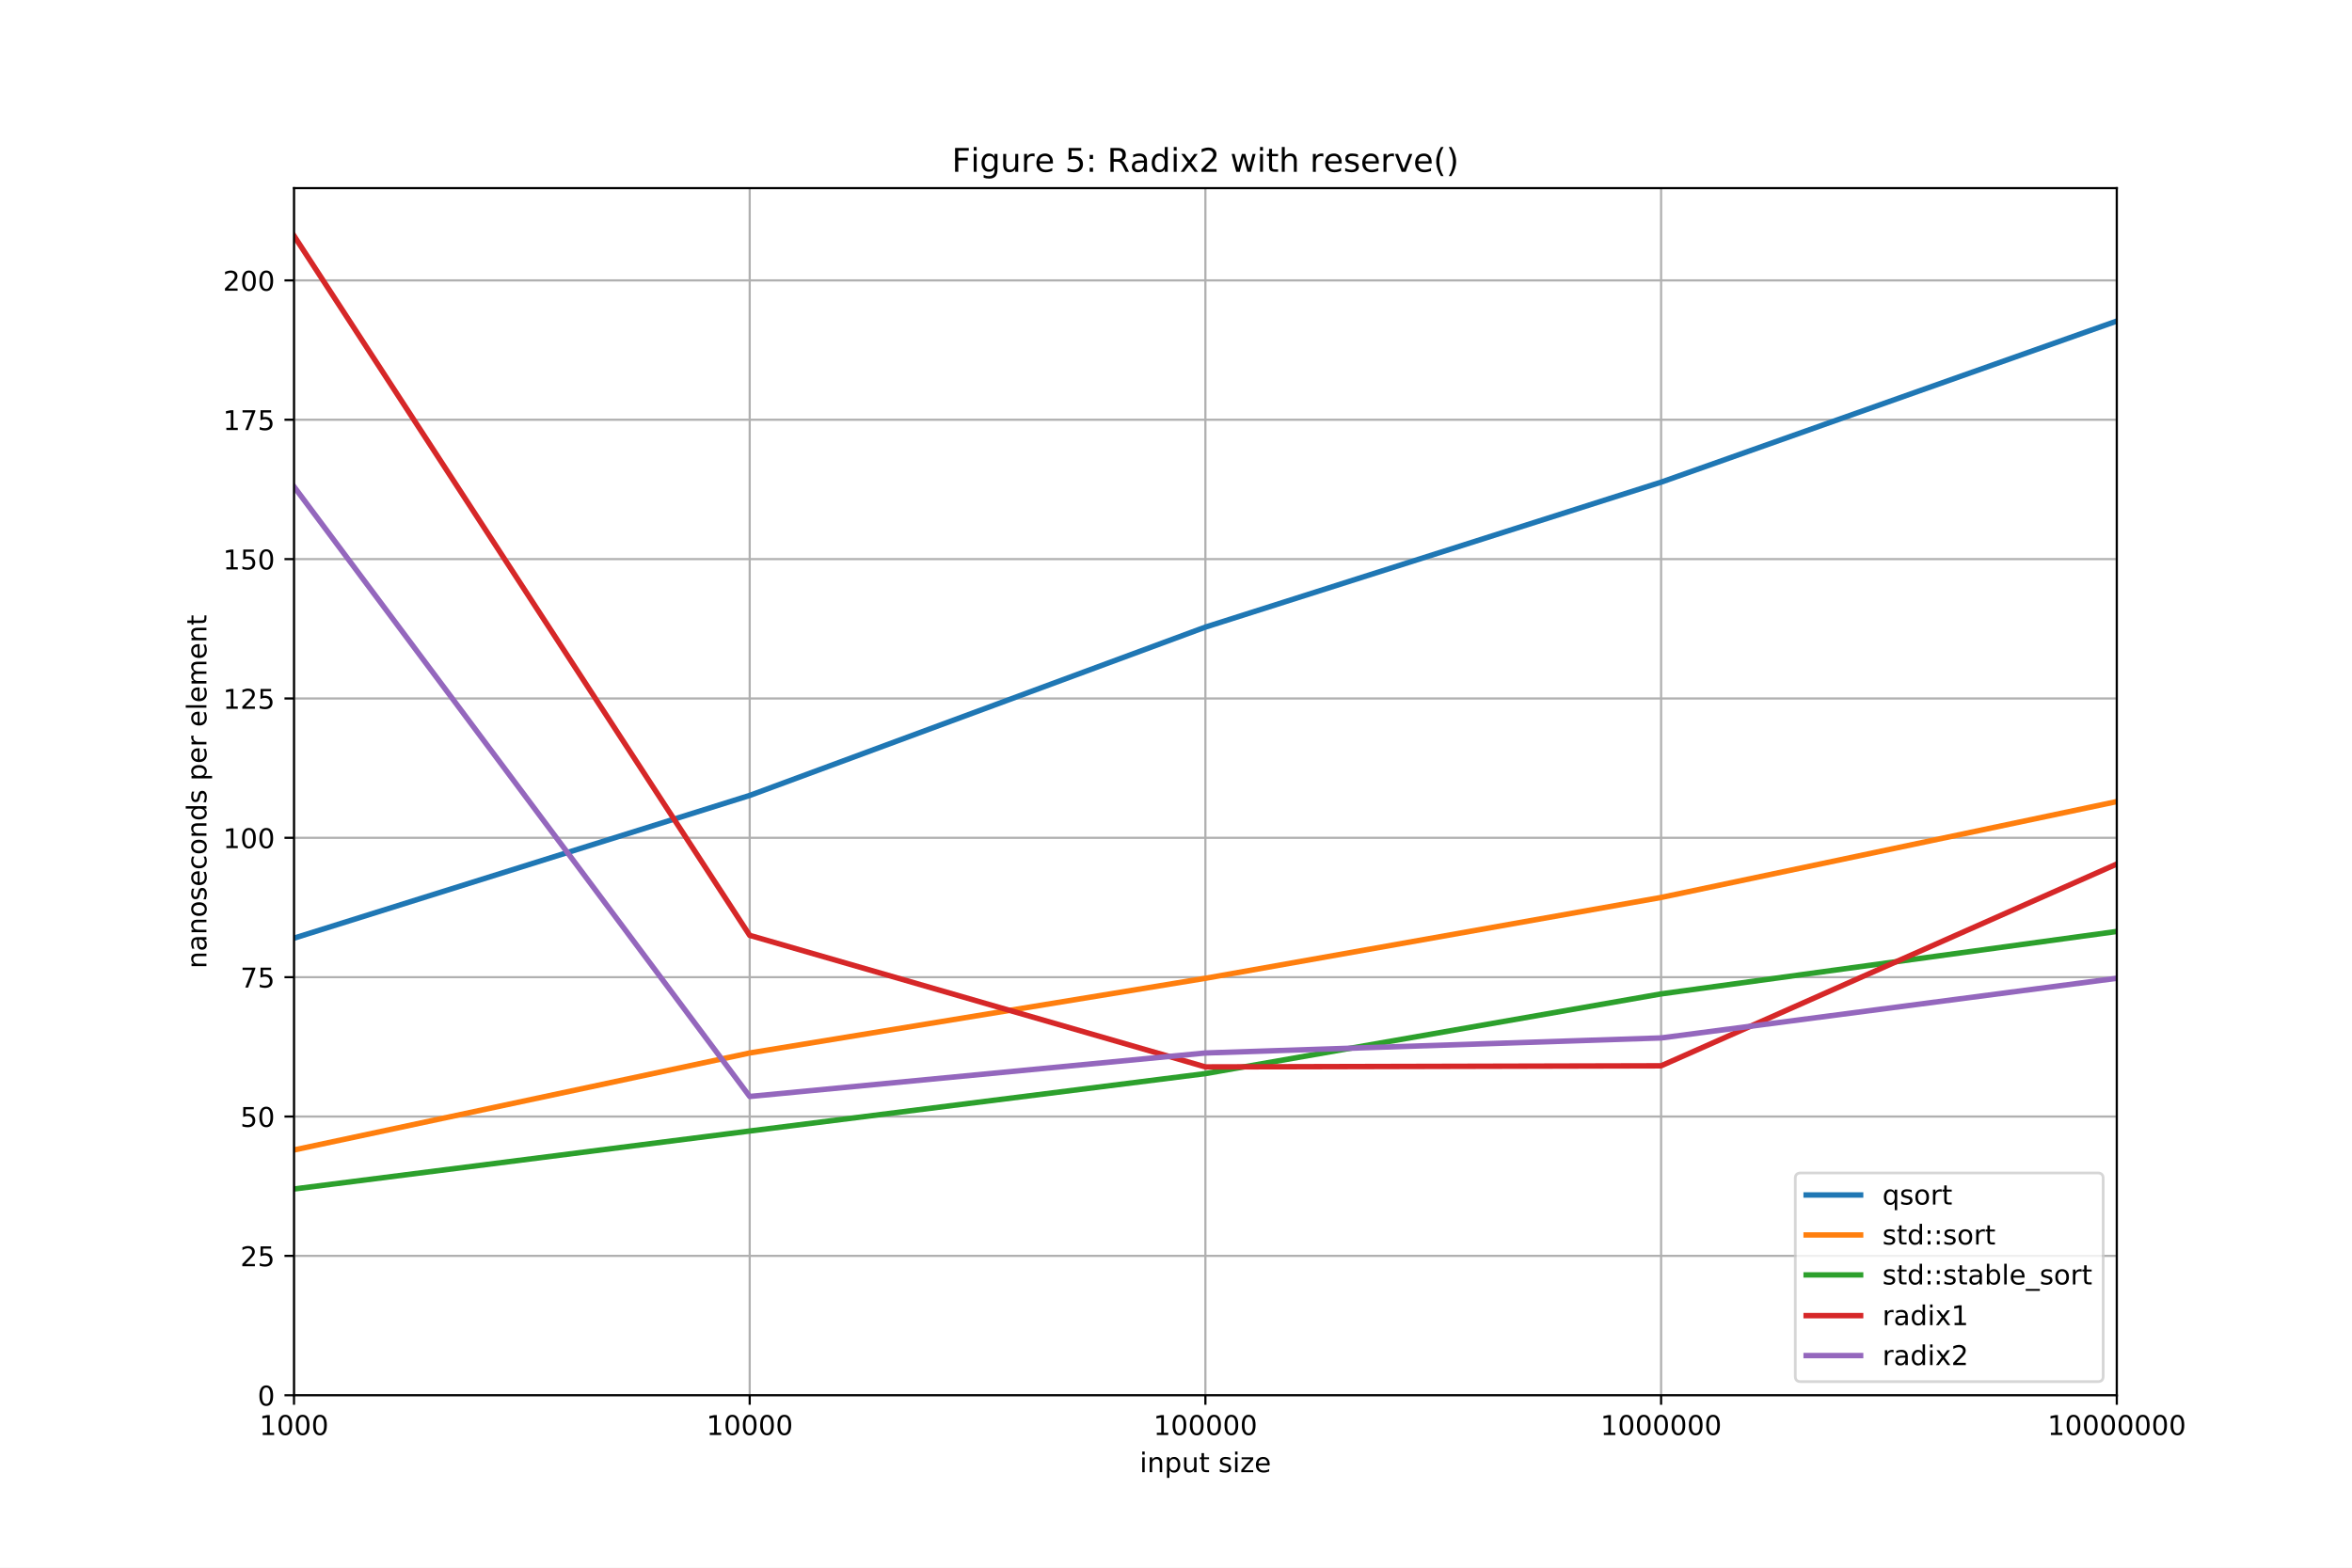
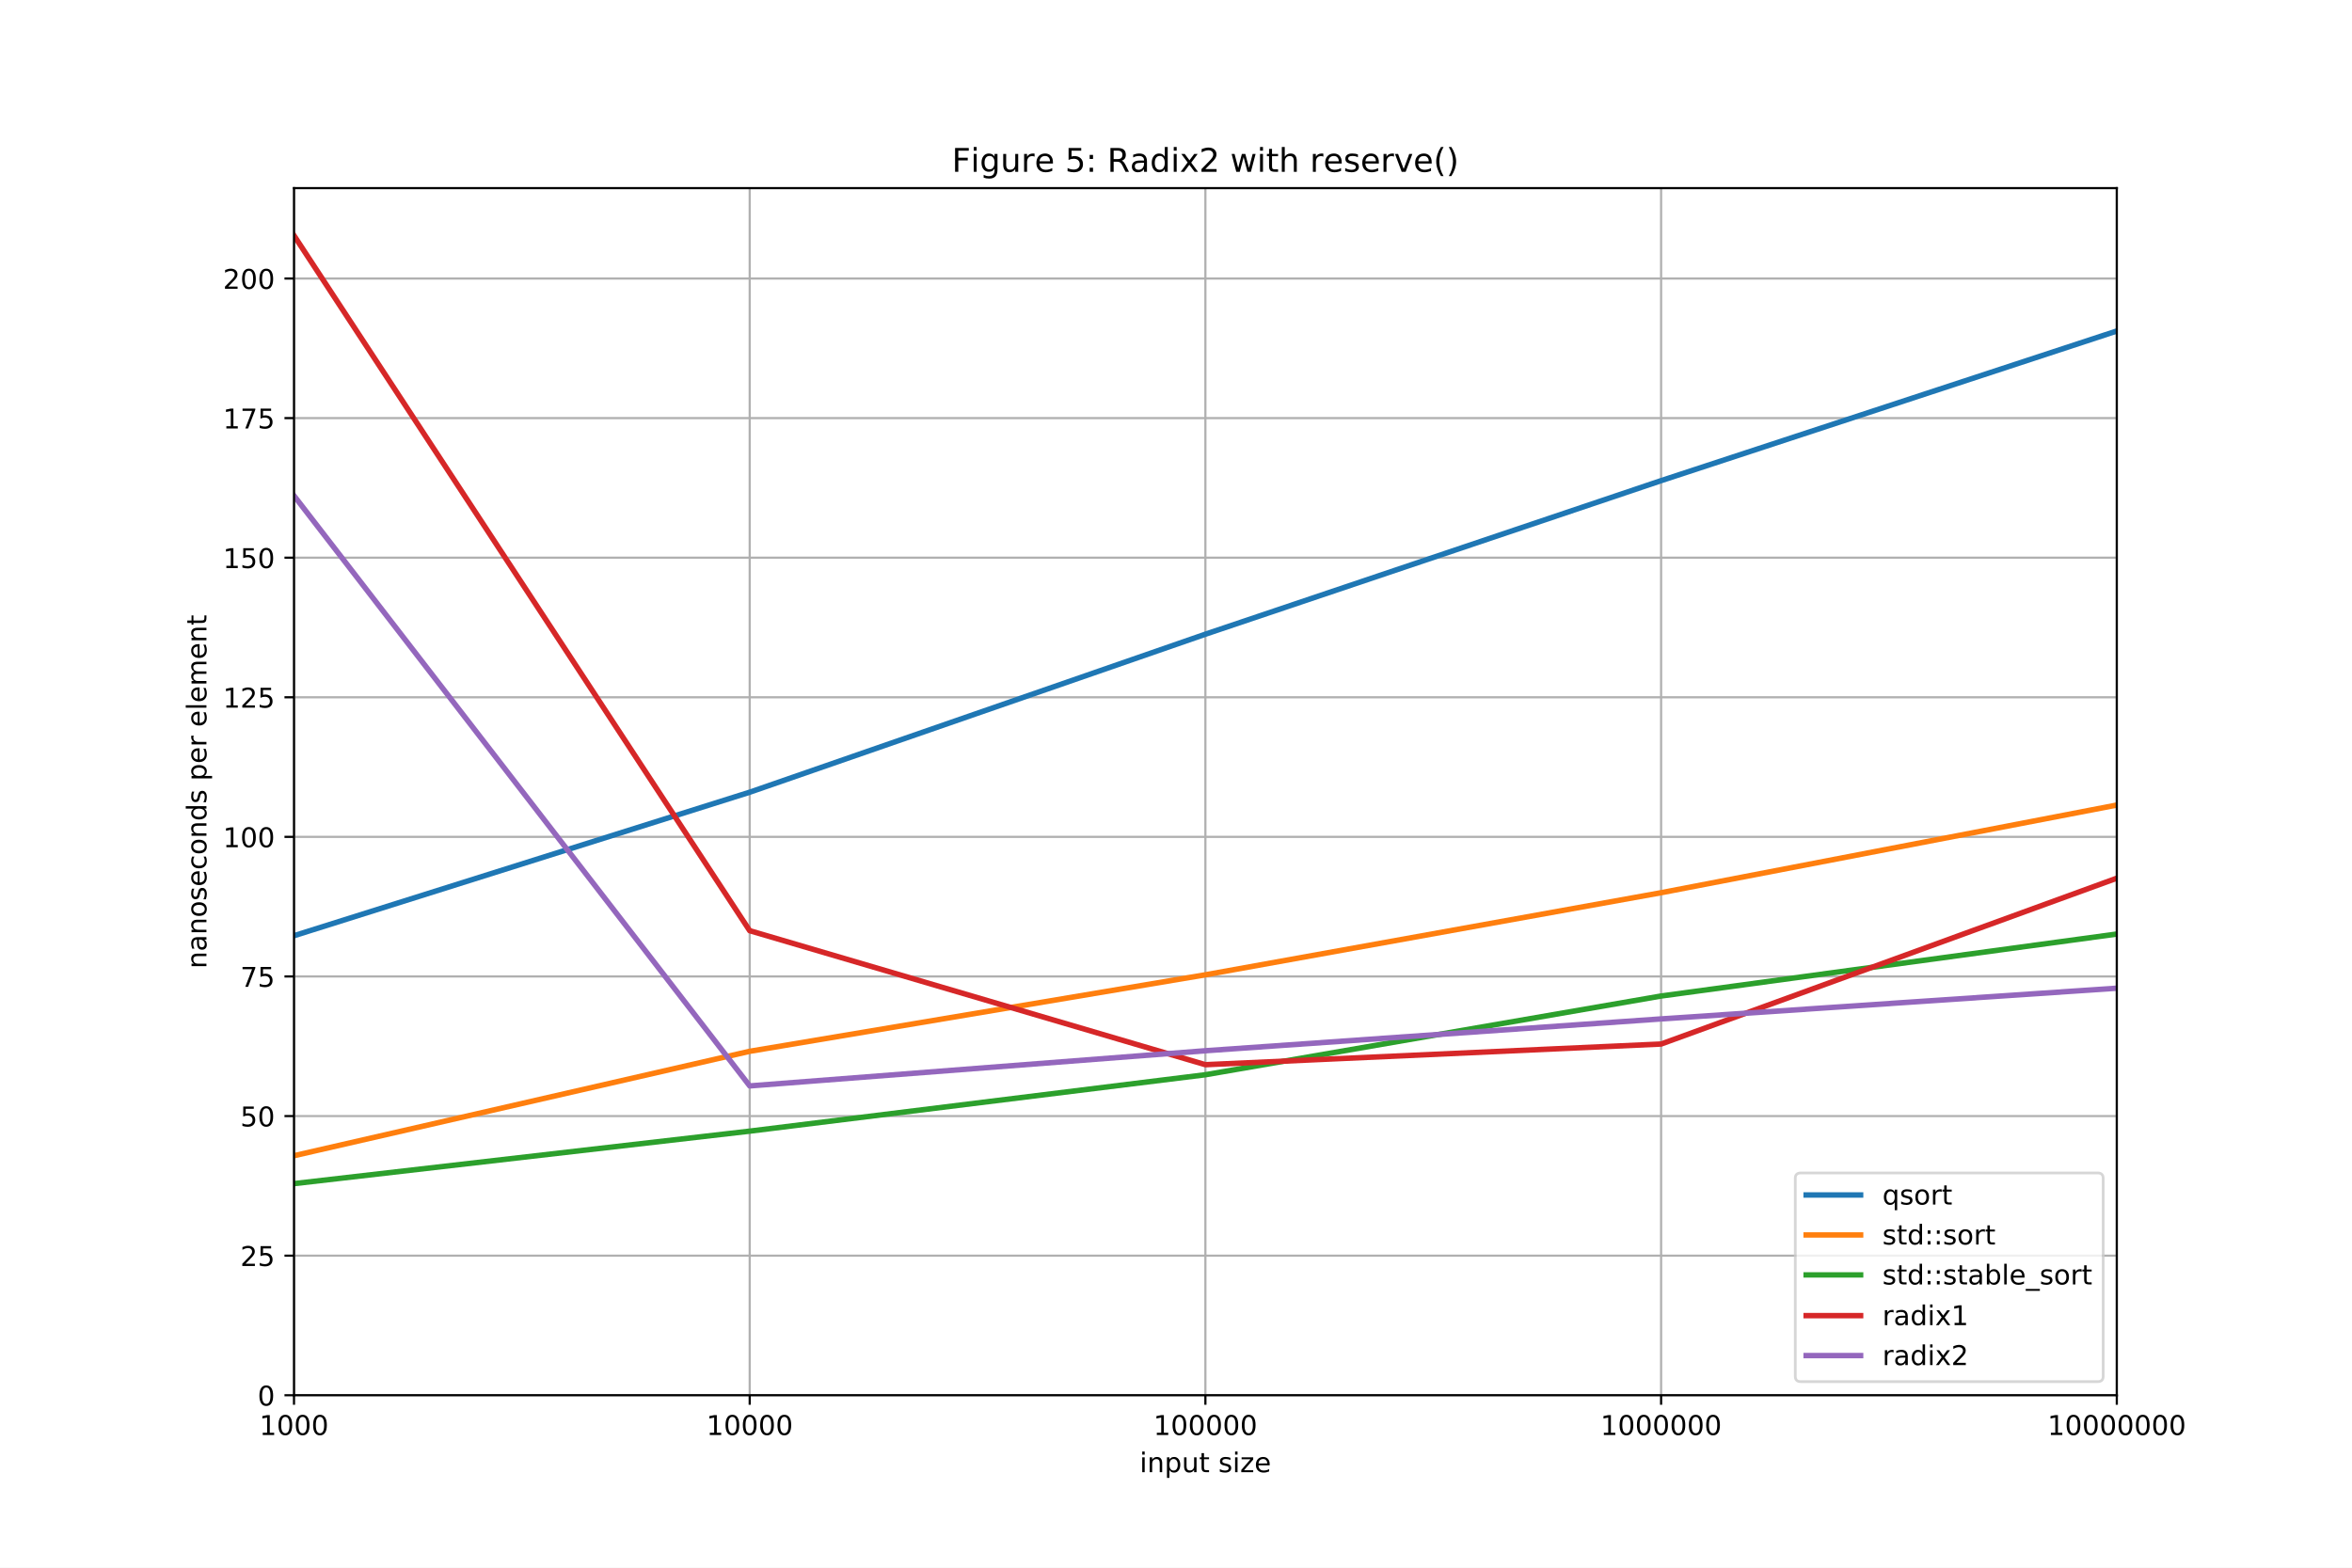
<svg xmlns="http://www.w3.org/2000/svg" xmlns:xlink="http://www.w3.org/1999/xlink" height="576pt" version="1.1" viewBox="0 0 864 576" width="864pt">
  <defs>
    <style type="text/css">
*{stroke-linecap:butt;stroke-linejoin:round;}
  </style>
  </defs>
  <g id="figure_1">
    <g id="patch_1">
      <path d="M 0 576  L 864 576  L 864 0  L 0 0  z " style="fill:#ffffff;" />
    </g>
    <g id="axes_1">
      <g id="patch_2">
        <path d="M 108 512.64  L 777.6 512.64  L 777.6 69.12  L 108 69.12  z " style="fill:#ffffff;" />
      </g>
      <g id="matplotlib.axis_1">
        <g id="xtick_1">
          <g id="line2d_1">
-             <path clip-path="url(#p049db6e6c5)" d="M 108 512.64  L 108 69.12  " style="fill:none;stroke:#b0b0b0;stroke-linecap:square;stroke-width:0.8;" />
+             <path clip-path="url(#p210f99ae4c)" d="M 108 512.64  L 108 69.12  " style="fill:none;stroke:#b0b0b0;stroke-linecap:square;stroke-width:0.8;" />
          </g>
          <g id="line2d_2">
            <defs>
-               <path d="M 0 0  L 0 3.5  " id="m0c2ad869dc" style="stroke:#000000;stroke-width:0.8;" />
+               <path d="M 0 0  L 0 3.5  " id="m79c59fab43" style="stroke:#000000;stroke-width:0.8;" />
            </defs>
            <g>
-               <use style="stroke:#000000;stroke-width:0.8;" x="108" xlink:href="#m0c2ad869dc" y="512.64" />
+               <use style="stroke:#000000;stroke-width:0.8;" x="108" xlink:href="#m79c59fab43" y="512.64" />
            </g>
          </g>
          <g id="text_1">
            <defs>
              <path d="M 12.406 8.297  L 28.516 8.297  L 28.516 63.922  L 10.984 60.406  L 10.984 69.391  L 28.422 72.906  L 38.281 72.906  L 38.281 8.297  L 54.391 8.297  L 54.391 0  L 12.406 0  z " id="DejaVuSans-49" />
              <path d="M 31.781 66.406  Q 24.172 66.406 20.328 58.906  Q 16.5 51.422 16.5 36.375  Q 16.5 21.391 20.328 13.891  Q 24.172 6.391 31.781 6.391  Q 39.453 6.391 43.281 13.891  Q 47.125 21.391 47.125 36.375  Q 47.125 51.422 43.281 58.906  Q 39.453 66.406 31.781 66.406  z M 31.781 74.219  Q 44.047 74.219 50.516 64.516  Q 56.984 54.828 56.984 36.375  Q 56.984 17.969 50.516 8.266  Q 44.047 -1.422 31.781 -1.422  Q 19.531 -1.422 13.062 8.266  Q 6.594 17.969 6.594 36.375  Q 6.594 54.828 13.062 64.516  Q 19.531 74.219 31.781 74.219  z " id="DejaVuSans-48" />
            </defs>
            <g transform="translate(95.275 527.2384)scale(0.1 -0.1)">
              <use xlink:href="#DejaVuSans-49" />
              <use x="63.623" xlink:href="#DejaVuSans-48" />
              <use x="127.246" xlink:href="#DejaVuSans-48" />
              <use x="190.869" xlink:href="#DejaVuSans-48" />
            </g>
          </g>
        </g>
        <g id="xtick_2">
          <g id="line2d_3">
-             <path clip-path="url(#p049db6e6c5)" d="M 275.4 512.64  L 275.4 69.12  " style="fill:none;stroke:#b0b0b0;stroke-linecap:square;stroke-width:0.8;" />
+             <path clip-path="url(#p210f99ae4c)" d="M 275.4 512.64  L 275.4 69.12  " style="fill:none;stroke:#b0b0b0;stroke-linecap:square;stroke-width:0.8;" />
          </g>
          <g id="line2d_4">
            <g>
-               <use style="stroke:#000000;stroke-width:0.8;" x="275.4" xlink:href="#m0c2ad869dc" y="512.64" />
+               <use style="stroke:#000000;stroke-width:0.8;" x="275.4" xlink:href="#m79c59fab43" y="512.64" />
            </g>
          </g>
          <g id="text_2">
            <g transform="translate(259.4937 527.2384)scale(0.1 -0.1)">
              <use xlink:href="#DejaVuSans-49" />
              <use x="63.623" xlink:href="#DejaVuSans-48" />
              <use x="127.246" xlink:href="#DejaVuSans-48" />
              <use x="190.869" xlink:href="#DejaVuSans-48" />
              <use x="254.492" xlink:href="#DejaVuSans-48" />
            </g>
          </g>
        </g>
        <g id="xtick_3">
          <g id="line2d_5">
-             <path clip-path="url(#p049db6e6c5)" d="M 442.8 512.64  L 442.8 69.12  " style="fill:none;stroke:#b0b0b0;stroke-linecap:square;stroke-width:0.8;" />
+             <path clip-path="url(#p210f99ae4c)" d="M 442.8 512.64  L 442.8 69.12  " style="fill:none;stroke:#b0b0b0;stroke-linecap:square;stroke-width:0.8;" />
          </g>
          <g id="line2d_6">
            <g>
-               <use style="stroke:#000000;stroke-width:0.8;" x="442.8" xlink:href="#m0c2ad869dc" y="512.64" />
+               <use style="stroke:#000000;stroke-width:0.8;" x="442.8" xlink:href="#m79c59fab43" y="512.64" />
            </g>
          </g>
          <g id="text_3">
            <g transform="translate(423.7125 527.2384)scale(0.1 -0.1)">
              <use xlink:href="#DejaVuSans-49" />
              <use x="63.623" xlink:href="#DejaVuSans-48" />
              <use x="127.246" xlink:href="#DejaVuSans-48" />
              <use x="190.869" xlink:href="#DejaVuSans-48" />
              <use x="254.492" xlink:href="#DejaVuSans-48" />
              <use x="318.115" xlink:href="#DejaVuSans-48" />
            </g>
          </g>
        </g>
        <g id="xtick_4">
          <g id="line2d_7">
-             <path clip-path="url(#p049db6e6c5)" d="M 610.2 512.64  L 610.2 69.12  " style="fill:none;stroke:#b0b0b0;stroke-linecap:square;stroke-width:0.8;" />
+             <path clip-path="url(#p210f99ae4c)" d="M 610.2 512.64  L 610.2 69.12  " style="fill:none;stroke:#b0b0b0;stroke-linecap:square;stroke-width:0.8;" />
          </g>
          <g id="line2d_8">
            <g>
-               <use style="stroke:#000000;stroke-width:0.8;" x="610.2" xlink:href="#m0c2ad869dc" y="512.64" />
+               <use style="stroke:#000000;stroke-width:0.8;" x="610.2" xlink:href="#m79c59fab43" y="512.64" />
            </g>
          </g>
          <g id="text_4">
            <g transform="translate(587.9312 527.2384)scale(0.1 -0.1)">
              <use xlink:href="#DejaVuSans-49" />
              <use x="63.623" xlink:href="#DejaVuSans-48" />
              <use x="127.246" xlink:href="#DejaVuSans-48" />
              <use x="190.869" xlink:href="#DejaVuSans-48" />
              <use x="254.492" xlink:href="#DejaVuSans-48" />
              <use x="318.115" xlink:href="#DejaVuSans-48" />
              <use x="381.738" xlink:href="#DejaVuSans-48" />
            </g>
          </g>
        </g>
        <g id="xtick_5">
          <g id="line2d_9">
-             <path clip-path="url(#p049db6e6c5)" d="M 777.6 512.64  L 777.6 69.12  " style="fill:none;stroke:#b0b0b0;stroke-linecap:square;stroke-width:0.8;" />
+             <path clip-path="url(#p210f99ae4c)" d="M 777.6 512.64  L 777.6 69.12  " style="fill:none;stroke:#b0b0b0;stroke-linecap:square;stroke-width:0.8;" />
          </g>
          <g id="line2d_10">
            <g>
-               <use style="stroke:#000000;stroke-width:0.8;" x="777.6" xlink:href="#m0c2ad869dc" y="512.64" />
+               <use style="stroke:#000000;stroke-width:0.8;" x="777.6" xlink:href="#m79c59fab43" y="512.64" />
            </g>
          </g>
          <g id="text_5">
            <g transform="translate(752.15 527.2384)scale(0.1 -0.1)">
              <use xlink:href="#DejaVuSans-49" />
              <use x="63.623" xlink:href="#DejaVuSans-48" />
              <use x="127.246" xlink:href="#DejaVuSans-48" />
              <use x="190.869" xlink:href="#DejaVuSans-48" />
              <use x="254.492" xlink:href="#DejaVuSans-48" />
              <use x="318.115" xlink:href="#DejaVuSans-48" />
              <use x="381.738" xlink:href="#DejaVuSans-48" />
              <use x="445.361" xlink:href="#DejaVuSans-48" />
            </g>
          </g>
        </g>
        <g id="text_6">
          <defs>
            <path d="M 9.422 54.688  L 18.406 54.688  L 18.406 0  L 9.422 0  z M 9.422 75.984  L 18.406 75.984  L 18.406 64.594  L 9.422 64.594  z " id="DejaVuSans-105" />
            <path d="M 54.891 33.016  L 54.891 0  L 45.906 0  L 45.906 32.719  Q 45.906 40.484 42.875 44.328  Q 39.844 48.188 33.797 48.188  Q 26.516 48.188 22.312 43.547  Q 18.109 38.922 18.109 30.906  L 18.109 0  L 9.078 0  L 9.078 54.688  L 18.109 54.688  L 18.109 46.188  Q 21.344 51.125 25.703 53.562  Q 30.078 56 35.797 56  Q 45.219 56 50.047 50.172  Q 54.891 44.344 54.891 33.016  z " id="DejaVuSans-110" />
            <path d="M 18.109 8.203  L 18.109 -20.797  L 9.078 -20.797  L 9.078 54.688  L 18.109 54.688  L 18.109 46.391  Q 20.953 51.266 25.266 53.625  Q 29.594 56 35.594 56  Q 45.562 56 51.781 48.094  Q 58.016 40.188 58.016 27.297  Q 58.016 14.406 51.781 6.484  Q 45.562 -1.422 35.594 -1.422  Q 29.594 -1.422 25.266 0.953  Q 20.953 3.328 18.109 8.203  z M 48.688 27.297  Q 48.688 37.203 44.609 42.844  Q 40.531 48.484 33.406 48.484  Q 26.266 48.484 22.188 42.844  Q 18.109 37.203 18.109 27.297  Q 18.109 17.391 22.188 11.75  Q 26.266 6.109 33.406 6.109  Q 40.531 6.109 44.609 11.75  Q 48.688 17.391 48.688 27.297  z " id="DejaVuSans-112" />
            <path d="M 8.5 21.578  L 8.5 54.688  L 17.484 54.688  L 17.484 21.922  Q 17.484 14.156 20.5 10.266  Q 23.531 6.391 29.594 6.391  Q 36.859 6.391 41.078 11.031  Q 45.312 15.672 45.312 23.688  L 45.312 54.688  L 54.297 54.688  L 54.297 0  L 45.312 0  L 45.312 8.406  Q 42.047 3.422 37.719 1  Q 33.406 -1.422 27.688 -1.422  Q 18.266 -1.422 13.375 4.438  Q 8.5 10.297 8.5 21.578  z M 31.109 56  z " id="DejaVuSans-117" />
            <path d="M 18.312 70.219  L 18.312 54.688  L 36.812 54.688  L 36.812 47.703  L 18.312 47.703  L 18.312 18.016  Q 18.312 11.328 20.141 9.422  Q 21.969 7.516 27.594 7.516  L 36.812 7.516  L 36.812 0  L 27.594 0  Q 17.188 0 13.234 3.875  Q 9.281 7.766 9.281 18.016  L 9.281 47.703  L 2.688 47.703  L 2.688 54.688  L 9.281 54.688  L 9.281 70.219  z " id="DejaVuSans-116" />
            <path id="DejaVuSans-32" />
            <path d="M 44.281 53.078  L 44.281 44.578  Q 40.484 46.531 36.375 47.5  Q 32.281 48.484 27.875 48.484  Q 21.188 48.484 17.844 46.438  Q 14.5 44.391 14.5 40.281  Q 14.5 37.156 16.891 35.375  Q 19.281 33.594 26.516 31.984  L 29.594 31.297  Q 39.156 29.25 43.188 25.516  Q 47.219 21.781 47.219 15.094  Q 47.219 7.469 41.188 3.016  Q 35.156 -1.422 24.609 -1.422  Q 20.219 -1.422 15.453 -0.562  Q 10.688 0.297 5.422 2  L 5.422 11.281  Q 10.406 8.688 15.234 7.391  Q 20.062 6.109 24.812 6.109  Q 31.156 6.109 34.562 8.281  Q 37.984 10.453 37.984 14.406  Q 37.984 18.062 35.516 20.016  Q 33.062 21.969 24.703 23.781  L 21.578 24.516  Q 13.234 26.266 9.516 29.906  Q 5.812 33.547 5.812 39.891  Q 5.812 47.609 11.281 51.797  Q 16.75 56 26.812 56  Q 31.781 56 36.172 55.266  Q 40.578 54.547 44.281 53.078  z " id="DejaVuSans-115" />
            <path d="M 5.516 54.688  L 48.188 54.688  L 48.188 46.484  L 14.406 7.172  L 48.188 7.172  L 48.188 0  L 4.297 0  L 4.297 8.203  L 38.094 47.516  L 5.516 47.516  z " id="DejaVuSans-122" />
            <path d="M 56.203 29.594  L 56.203 25.203  L 14.891 25.203  Q 15.484 15.922 20.484 11.062  Q 25.484 6.203 34.422 6.203  Q 39.594 6.203 44.453 7.469  Q 49.312 8.734 54.109 11.281  L 54.109 2.781  Q 49.266 0.734 44.188 -0.344  Q 39.109 -1.422 33.891 -1.422  Q 20.797 -1.422 13.156 6.188  Q 5.516 13.812 5.516 26.812  Q 5.516 40.234 12.766 48.109  Q 20.016 56 32.328 56  Q 43.359 56 49.781 48.891  Q 56.203 41.797 56.203 29.594  z M 47.219 32.234  Q 47.125 39.594 43.094 43.984  Q 39.062 48.391 32.422 48.391  Q 24.906 48.391 20.391 44.141  Q 15.875 39.891 15.188 32.172  z " id="DejaVuSans-101" />
          </defs>
          <g transform="translate(418.6555 540.9166)scale(0.1 -0.1)">
            <use xlink:href="#DejaVuSans-105" />
            <use x="27.783" xlink:href="#DejaVuSans-110" />
            <use x="91.162" xlink:href="#DejaVuSans-112" />
            <use x="154.639" xlink:href="#DejaVuSans-117" />
            <use x="218.018" xlink:href="#DejaVuSans-116" />
            <use x="257.227" xlink:href="#DejaVuSans-32" />
            <use x="289.014" xlink:href="#DejaVuSans-115" />
            <use x="341.113" xlink:href="#DejaVuSans-105" />
            <use x="368.896" xlink:href="#DejaVuSans-122" />
            <use x="421.387" xlink:href="#DejaVuSans-101" />
          </g>
        </g>
      </g>
      <g id="matplotlib.axis_2">
        <g id="ytick_1">
          <g id="line2d_11">
-             <path clip-path="url(#p049db6e6c5)" d="M 108 512.64  L 777.6 512.64  " style="fill:none;stroke:#b0b0b0;stroke-linecap:square;stroke-width:0.8;" />
+             <path clip-path="url(#p210f99ae4c)" d="M 108 512.64  L 777.6 512.64  " style="fill:none;stroke:#b0b0b0;stroke-linecap:square;stroke-width:0.8;" />
          </g>
          <g id="line2d_12">
            <defs>
-               <path d="M 0 0  L -3.5 0  " id="m7fec69a103" style="stroke:#000000;stroke-width:0.8;" />
+               <path d="M 0 0  L -3.5 0  " id="m8356a28322" style="stroke:#000000;stroke-width:0.8;" />
            </defs>
            <g>
-               <use style="stroke:#000000;stroke-width:0.8;" x="108" xlink:href="#m7fec69a103" y="512.64" />
+               <use style="stroke:#000000;stroke-width:0.8;" x="108" xlink:href="#m8356a28322" y="512.64" />
            </g>
          </g>
          <g id="text_7">
            <g transform="translate(94.6375 516.4392)scale(0.1 -0.1)">
              <use xlink:href="#DejaVuSans-48" />
            </g>
          </g>
        </g>
        <g id="ytick_2">
          <g id="line2d_13">
-             <path clip-path="url(#p049db6e6c5)" d="M 108 461.437  L 777.6 461.437  " style="fill:none;stroke:#b0b0b0;stroke-linecap:square;stroke-width:0.8;" />
+             <path clip-path="url(#p210f99ae4c)" d="M 108 461.352  L 777.6 461.352  " style="fill:none;stroke:#b0b0b0;stroke-linecap:square;stroke-width:0.8;" />
          </g>
          <g id="line2d_14">
            <g>
-               <use style="stroke:#000000;stroke-width:0.8;" x="108" xlink:href="#m7fec69a103" y="461.437" />
+               <use style="stroke:#000000;stroke-width:0.8;" x="108" xlink:href="#m8356a28322" y="461.352" />
            </g>
          </g>
          <g id="text_8">
            <defs>
              <path d="M 19.188 8.297  L 53.609 8.297  L 53.609 0  L 7.328 0  L 7.328 8.297  Q 12.938 14.109 22.625 23.891  Q 32.328 33.688 34.812 36.531  Q 39.547 41.844 41.422 45.531  Q 43.312 49.219 43.312 52.781  Q 43.312 58.594 39.234 62.25  Q 35.156 65.922 28.609 65.922  Q 23.969 65.922 18.812 64.312  Q 13.672 62.703 7.812 59.422  L 7.812 69.391  Q 13.766 71.781 18.938 73  Q 24.125 74.219 28.422 74.219  Q 39.75 74.219 46.484 68.547  Q 53.219 62.891 53.219 53.422  Q 53.219 48.922 51.531 44.891  Q 49.859 40.875 45.406 35.406  Q 44.188 33.984 37.641 27.219  Q 31.109 20.453 19.188 8.297  z " id="DejaVuSans-50" />
              <path d="M 10.797 72.906  L 49.516 72.906  L 49.516 64.594  L 19.828 64.594  L 19.828 46.734  Q 21.969 47.469 24.109 47.828  Q 26.266 48.188 28.422 48.188  Q 40.625 48.188 47.75 41.5  Q 54.891 34.812 54.891 23.391  Q 54.891 11.625 47.562 5.094  Q 40.234 -1.422 26.906 -1.422  Q 22.312 -1.422 17.547 -0.641  Q 12.797 0.141 7.719 1.703  L 7.719 11.625  Q 12.109 9.234 16.797 8.062  Q 21.484 6.891 26.703 6.891  Q 35.156 6.891 40.078 11.328  Q 45.016 15.766 45.016 23.391  Q 45.016 31 40.078 35.438  Q 35.156 39.891 26.703 39.891  Q 22.75 39.891 18.812 39.016  Q 14.891 38.141 10.797 36.281  z " id="DejaVuSans-53" />
            </defs>
-             <g transform="translate(88.275 465.2363)scale(0.1 -0.1)">
+             <g transform="translate(88.275 465.151)scale(0.1 -0.1)">
              <use xlink:href="#DejaVuSans-50" />
              <use x="63.623" xlink:href="#DejaVuSans-53" />
            </g>
          </g>
        </g>
        <g id="ytick_3">
          <g id="line2d_15">
-             <path clip-path="url(#p049db6e6c5)" d="M 108 410.234  L 777.6 410.234  " style="fill:none;stroke:#b0b0b0;stroke-linecap:square;stroke-width:0.8;" />
+             <path clip-path="url(#p210f99ae4c)" d="M 108 410.064  L 777.6 410.064  " style="fill:none;stroke:#b0b0b0;stroke-linecap:square;stroke-width:0.8;" />
          </g>
          <g id="line2d_16">
            <g>
-               <use style="stroke:#000000;stroke-width:0.8;" x="108" xlink:href="#m7fec69a103" y="410.234" />
+               <use style="stroke:#000000;stroke-width:0.8;" x="108" xlink:href="#m8356a28322" y="410.064" />
            </g>
          </g>
          <g id="text_9">
-             <g transform="translate(88.275 414.0333)scale(0.1 -0.1)">
+             <g transform="translate(88.275 413.8628)scale(0.1 -0.1)">
              <use xlink:href="#DejaVuSans-53" />
              <use x="63.623" xlink:href="#DejaVuSans-48" />
            </g>
          </g>
        </g>
        <g id="ytick_4">
          <g id="line2d_17">
-             <path clip-path="url(#p049db6e6c5)" d="M 108 359.031  L 777.6 359.031  " style="fill:none;stroke:#b0b0b0;stroke-linecap:square;stroke-width:0.8;" />
+             <path clip-path="url(#p210f99ae4c)" d="M 108 358.775  L 777.6 358.775  " style="fill:none;stroke:#b0b0b0;stroke-linecap:square;stroke-width:0.8;" />
          </g>
          <g id="line2d_18">
            <g>
-               <use style="stroke:#000000;stroke-width:0.8;" x="108" xlink:href="#m7fec69a103" y="359.031" />
+               <use style="stroke:#000000;stroke-width:0.8;" x="108" xlink:href="#m8356a28322" y="358.775" />
            </g>
          </g>
          <g id="text_10">
            <defs>
              <path d="M 8.203 72.906  L 55.078 72.906  L 55.078 68.703  L 28.609 0  L 18.312 0  L 43.219 64.594  L 8.203 64.594  z " id="DejaVuSans-55" />
            </defs>
-             <g transform="translate(88.275 362.8304)scale(0.1 -0.1)">
+             <g transform="translate(88.275 362.5746)scale(0.1 -0.1)">
              <use xlink:href="#DejaVuSans-55" />
              <use x="63.623" xlink:href="#DejaVuSans-53" />
            </g>
          </g>
        </g>
        <g id="ytick_5">
          <g id="line2d_19">
-             <path clip-path="url(#p049db6e6c5)" d="M 108 307.828  L 777.6 307.828  " style="fill:none;stroke:#b0b0b0;stroke-linecap:square;stroke-width:0.8;" />
+             <path clip-path="url(#p210f99ae4c)" d="M 108 307.487  L 777.6 307.487  " style="fill:none;stroke:#b0b0b0;stroke-linecap:square;stroke-width:0.8;" />
          </g>
          <g id="line2d_20">
            <g>
-               <use style="stroke:#000000;stroke-width:0.8;" x="108" xlink:href="#m7fec69a103" y="307.828" />
+               <use style="stroke:#000000;stroke-width:0.8;" x="108" xlink:href="#m8356a28322" y="307.487" />
            </g>
          </g>
          <g id="text_11">
-             <g transform="translate(81.9125 311.6274)scale(0.1 -0.1)">
+             <g transform="translate(81.9125 311.2863)scale(0.1 -0.1)">
              <use xlink:href="#DejaVuSans-49" />
              <use x="63.623" xlink:href="#DejaVuSans-48" />
              <use x="127.246" xlink:href="#DejaVuSans-48" />
            </g>
          </g>
        </g>
        <g id="ytick_6">
          <g id="line2d_21">
-             <path clip-path="url(#p049db6e6c5)" d="M 108 256.625  L 777.6 256.625  " style="fill:none;stroke:#b0b0b0;stroke-linecap:square;stroke-width:0.8;" />
+             <path clip-path="url(#p210f99ae4c)" d="M 108 256.199  L 777.6 256.199  " style="fill:none;stroke:#b0b0b0;stroke-linecap:square;stroke-width:0.8;" />
          </g>
          <g id="line2d_22">
            <g>
-               <use style="stroke:#000000;stroke-width:0.8;" x="108" xlink:href="#m7fec69a103" y="256.625" />
+               <use style="stroke:#000000;stroke-width:0.8;" x="108" xlink:href="#m8356a28322" y="256.199" />
            </g>
          </g>
          <g id="text_12">
-             <g transform="translate(81.9125 260.4244)scale(0.1 -0.1)">
+             <g transform="translate(81.9125 259.9981)scale(0.1 -0.1)">
              <use xlink:href="#DejaVuSans-49" />
              <use x="63.623" xlink:href="#DejaVuSans-50" />
              <use x="127.246" xlink:href="#DejaVuSans-53" />
            </g>
          </g>
        </g>
        <g id="ytick_7">
          <g id="line2d_23">
-             <path clip-path="url(#p049db6e6c5)" d="M 108 205.422  L 777.6 205.422  " style="fill:none;stroke:#b0b0b0;stroke-linecap:square;stroke-width:0.8;" />
+             <path clip-path="url(#p210f99ae4c)" d="M 108 204.911  L 777.6 204.911  " style="fill:none;stroke:#b0b0b0;stroke-linecap:square;stroke-width:0.8;" />
          </g>
          <g id="line2d_24">
            <g>
-               <use style="stroke:#000000;stroke-width:0.8;" x="108" xlink:href="#m7fec69a103" y="205.422" />
+               <use style="stroke:#000000;stroke-width:0.8;" x="108" xlink:href="#m8356a28322" y="204.911" />
            </g>
          </g>
          <g id="text_13">
-             <g transform="translate(81.9125 209.2215)scale(0.1 -0.1)">
+             <g transform="translate(81.9125 208.7099)scale(0.1 -0.1)">
              <use xlink:href="#DejaVuSans-49" />
              <use x="63.623" xlink:href="#DejaVuSans-53" />
              <use x="127.246" xlink:href="#DejaVuSans-48" />
            </g>
          </g>
        </g>
        <g id="ytick_8">
          <g id="line2d_25">
-             <path clip-path="url(#p049db6e6c5)" d="M 108 154.219  L 777.6 154.219  " style="fill:none;stroke:#b0b0b0;stroke-linecap:square;stroke-width:0.8;" />
+             <path clip-path="url(#p210f99ae4c)" d="M 108 153.622  L 777.6 153.622  " style="fill:none;stroke:#b0b0b0;stroke-linecap:square;stroke-width:0.8;" />
          </g>
          <g id="line2d_26">
            <g>
-               <use style="stroke:#000000;stroke-width:0.8;" x="108" xlink:href="#m7fec69a103" y="154.219" />
+               <use style="stroke:#000000;stroke-width:0.8;" x="108" xlink:href="#m8356a28322" y="153.622" />
            </g>
          </g>
          <g id="text_14">
-             <g transform="translate(81.9125 158.0185)scale(0.1 -0.1)">
+             <g transform="translate(81.9125 157.4217)scale(0.1 -0.1)">
              <use xlink:href="#DejaVuSans-49" />
              <use x="63.623" xlink:href="#DejaVuSans-55" />
              <use x="127.246" xlink:href="#DejaVuSans-53" />
            </g>
          </g>
        </g>
        <g id="ytick_9">
          <g id="line2d_27">
-             <path clip-path="url(#p049db6e6c5)" d="M 108 103.016  L 777.6 103.016  " style="fill:none;stroke:#b0b0b0;stroke-linecap:square;stroke-width:0.8;" />
+             <path clip-path="url(#p210f99ae4c)" d="M 108 102.334  L 777.6 102.334  " style="fill:none;stroke:#b0b0b0;stroke-linecap:square;stroke-width:0.8;" />
          </g>
          <g id="line2d_28">
            <g>
-               <use style="stroke:#000000;stroke-width:0.8;" x="108" xlink:href="#m7fec69a103" y="103.016" />
+               <use style="stroke:#000000;stroke-width:0.8;" x="108" xlink:href="#m8356a28322" y="102.334" />
            </g>
          </g>
          <g id="text_15">
-             <g transform="translate(81.9125 106.8156)scale(0.1 -0.1)">
+             <g transform="translate(81.9125 106.1335)scale(0.1 -0.1)">
              <use xlink:href="#DejaVuSans-50" />
              <use x="63.623" xlink:href="#DejaVuSans-48" />
              <use x="127.246" xlink:href="#DejaVuSans-48" />
            </g>
          </g>
        </g>
        <g id="text_16">
          <defs>
            <path d="M 34.281 27.484  Q 23.391 27.484 19.188 25  Q 14.984 22.516 14.984 16.5  Q 14.984 11.719 18.141 8.906  Q 21.297 6.109 26.703 6.109  Q 34.188 6.109 38.703 11.406  Q 43.219 16.703 43.219 25.484  L 43.219 27.484  z M 52.203 31.203  L 52.203 0  L 43.219 0  L 43.219 8.297  Q 40.141 3.328 35.547 0.953  Q 30.953 -1.422 24.312 -1.422  Q 15.922 -1.422 10.953 3.297  Q 6 8.016 6 15.922  Q 6 25.141 12.172 29.828  Q 18.359 34.516 30.609 34.516  L 43.219 34.516  L 43.219 35.406  Q 43.219 41.609 39.141 45  Q 35.062 48.391 27.688 48.391  Q 23 48.391 18.547 47.266  Q 14.109 46.141 10.016 43.891  L 10.016 52.203  Q 14.938 54.109 19.578 55.047  Q 24.219 56 28.609 56  Q 40.484 56 46.344 49.844  Q 52.203 43.703 52.203 31.203  z " id="DejaVuSans-97" />
            <path d="M 30.609 48.391  Q 23.391 48.391 19.188 42.75  Q 14.984 37.109 14.984 27.297  Q 14.984 17.484 19.156 11.844  Q 23.344 6.203 30.609 6.203  Q 37.797 6.203 41.984 11.859  Q 46.188 17.531 46.188 27.297  Q 46.188 37.016 41.984 42.703  Q 37.797 48.391 30.609 48.391  z M 30.609 56  Q 42.328 56 49.016 48.375  Q 55.719 40.766 55.719 27.297  Q 55.719 13.875 49.016 6.219  Q 42.328 -1.422 30.609 -1.422  Q 18.844 -1.422 12.172 6.219  Q 5.516 13.875 5.516 27.297  Q 5.516 40.766 12.172 48.375  Q 18.844 56 30.609 56  z " id="DejaVuSans-111" />
            <path d="M 48.781 52.594  L 48.781 44.188  Q 44.969 46.297 41.141 47.344  Q 37.312 48.391 33.406 48.391  Q 24.656 48.391 19.812 42.844  Q 14.984 37.312 14.984 27.297  Q 14.984 17.281 19.812 11.734  Q 24.656 6.203 33.406 6.203  Q 37.312 6.203 41.141 7.25  Q 44.969 8.297 48.781 10.406  L 48.781 2.094  Q 45.016 0.344 40.984 -0.531  Q 36.969 -1.422 32.422 -1.422  Q 20.062 -1.422 12.781 6.344  Q 5.516 14.109 5.516 27.297  Q 5.516 40.672 12.859 48.328  Q 20.219 56 33.016 56  Q 37.156 56 41.109 55.141  Q 45.062 54.297 48.781 52.594  z " id="DejaVuSans-99" />
            <path d="M 45.406 46.391  L 45.406 75.984  L 54.391 75.984  L 54.391 0  L 45.406 0  L 45.406 8.203  Q 42.578 3.328 38.25 0.953  Q 33.938 -1.422 27.875 -1.422  Q 17.969 -1.422 11.734 6.484  Q 5.516 14.406 5.516 27.297  Q 5.516 40.188 11.734 48.094  Q 17.969 56 27.875 56  Q 33.938 56 38.25 53.625  Q 42.578 51.266 45.406 46.391  z M 14.797 27.297  Q 14.797 17.391 18.875 11.75  Q 22.953 6.109 30.078 6.109  Q 37.203 6.109 41.297 11.75  Q 45.406 17.391 45.406 27.297  Q 45.406 37.203 41.297 42.844  Q 37.203 48.484 30.078 48.484  Q 22.953 48.484 18.875 42.844  Q 14.797 37.203 14.797 27.297  z " id="DejaVuSans-100" />
            <path d="M 41.109 46.297  Q 39.594 47.172 37.812 47.578  Q 36.031 48 33.891 48  Q 26.266 48 22.188 43.047  Q 18.109 38.094 18.109 28.812  L 18.109 0  L 9.078 0  L 9.078 54.688  L 18.109 54.688  L 18.109 46.188  Q 20.953 51.172 25.484 53.578  Q 30.031 56 36.531 56  Q 37.453 56 38.578 55.875  Q 39.703 55.766 41.062 55.516  z " id="DejaVuSans-114" />
            <path d="M 9.422 75.984  L 18.406 75.984  L 18.406 0  L 9.422 0  z " id="DejaVuSans-108" />
            <path d="M 52 44.188  Q 55.375 50.25 60.062 53.125  Q 64.75 56 71.094 56  Q 79.641 56 84.281 50.016  Q 88.922 44.047 88.922 33.016  L 88.922 0  L 79.891 0  L 79.891 32.719  Q 79.891 40.578 77.094 44.375  Q 74.312 48.188 68.609 48.188  Q 61.625 48.188 57.562 43.547  Q 53.516 38.922 53.516 30.906  L 53.516 0  L 44.484 0  L 44.484 32.719  Q 44.484 40.625 41.703 44.406  Q 38.922 48.188 33.109 48.188  Q 26.219 48.188 22.156 43.531  Q 18.109 38.875 18.109 30.906  L 18.109 0  L 9.078 0  L 9.078 54.688  L 18.109 54.688  L 18.109 46.188  Q 21.188 51.219 25.484 53.609  Q 29.781 56 35.688 56  Q 41.656 56 45.828 52.969  Q 50 49.953 52 44.188  z " id="DejaVuSans-109" />
          </defs>
          <g transform="translate(75.83281 355.8808)rotate(-90)scale(0.1 -0.1)">
            <use xlink:href="#DejaVuSans-110" />
            <use x="63.379" xlink:href="#DejaVuSans-97" />
            <use x="124.658" xlink:href="#DejaVuSans-110" />
            <use x="188.037" xlink:href="#DejaVuSans-111" />
            <use x="249.219" xlink:href="#DejaVuSans-115" />
            <use x="301.318" xlink:href="#DejaVuSans-101" />
            <use x="362.842" xlink:href="#DejaVuSans-99" />
            <use x="417.822" xlink:href="#DejaVuSans-111" />
            <use x="479.004" xlink:href="#DejaVuSans-110" />
            <use x="542.383" xlink:href="#DejaVuSans-100" />
            <use x="605.859" xlink:href="#DejaVuSans-115" />
            <use x="657.959" xlink:href="#DejaVuSans-32" />
            <use x="689.746" xlink:href="#DejaVuSans-112" />
            <use x="753.223" xlink:href="#DejaVuSans-101" />
            <use x="814.746" xlink:href="#DejaVuSans-114" />
            <use x="855.859" xlink:href="#DejaVuSans-32" />
            <use x="887.646" xlink:href="#DejaVuSans-101" />
            <use x="949.17" xlink:href="#DejaVuSans-108" />
            <use x="976.953" xlink:href="#DejaVuSans-101" />
            <use x="1038.477" xlink:href="#DejaVuSans-109" />
            <use x="1135.889" xlink:href="#DejaVuSans-101" />
            <use x="1197.412" xlink:href="#DejaVuSans-110" />
            <use x="1260.791" xlink:href="#DejaVuSans-116" />
          </g>
        </g>
      </g>
      <g id="line2d_29">
-         <path clip-path="url(#p049db6e6c5)" d="M 108 344.694  L 275.4 292.262  L 442.8 230.409  L 610.2 177.158  L 777.6 117.968  " style="fill:none;stroke:#1f77b4;stroke-linecap:square;stroke-width:2;" />
+         <path clip-path="url(#p210f99ae4c)" d="M 108 343.799  L 275.4 291.075  L 442.8 233.017  L 610.2 176.6  L 777.6 121.619  " style="fill:none;stroke:#1f77b4;stroke-linecap:square;stroke-width:2;" />
      </g>
      <g id="line2d_30">
-         <path clip-path="url(#p049db6e6c5)" d="M 108 422.523  L 275.4 386.886  L 442.8 359.441  L 610.2 329.743  L 777.6 294.515  " style="fill:none;stroke:#ff7f0e;stroke-linecap:square;stroke-width:2;" />
+         <path clip-path="url(#p210f99ae4c)" d="M 108 424.629  L 275.4 386.266  L 442.8 358.16  L 610.2 328.002  L 777.6 295.793  " style="fill:none;stroke:#ff7f0e;stroke-linecap:square;stroke-width:2;" />
      </g>
      <g id="line2d_31">
-         <path clip-path="url(#p049db6e6c5)" d="M 108 436.86  L 275.4 415.559  L 442.8 394.464  L 610.2 365.175  L 777.6 342.237  " style="fill:none;stroke:#2ca02c;stroke-linecap:square;stroke-width:2;" />
+         <path clip-path="url(#p210f99ae4c)" d="M 108 434.887  L 275.4 415.603  L 442.8 394.882  L 610.2 365.956  L 777.6 343.184  " style="fill:none;stroke:#2ca02c;stroke-linecap:square;stroke-width:2;" />
      </g>
      <g id="line2d_32">
-         <path clip-path="url(#p049db6e6c5)" d="M 108 86.631  L 275.4 343.67  L 442.8 392.006  L 610.2 391.596  L 777.6 317.454  " style="fill:none;stroke:#d62728;stroke-linecap:square;stroke-width:2;" />
+         <path clip-path="url(#p210f99ae4c)" d="M 108 86.537  L 275.4 341.953  L 442.8 391.189  L 610.2 383.599  L 777.6 322.668  " style="fill:none;stroke:#d62728;stroke-linecap:square;stroke-width:2;" />
      </g>
      <g id="line2d_33">
-         <path clip-path="url(#p049db6e6c5)" d="M 108 178.797  L 275.4 402.861  L 442.8 386.886  L 610.2 381.356  L 777.6 359.441  " style="fill:none;stroke:#9467bd;stroke-linecap:square;stroke-width:2;" />
+         <path clip-path="url(#p210f99ae4c)" d="M 108 182.139  L 275.4 398.985  L 442.8 386.061  L 610.2 374.367  L 777.6 363.084  " style="fill:none;stroke:#9467bd;stroke-linecap:square;stroke-width:2;" />
      </g>
      <g id="patch_3">
        <path d="M 108 512.64  L 108 69.12  " style="fill:none;stroke:#000000;stroke-linecap:square;stroke-linejoin:miter;stroke-width:0.8;" />
      </g>
      <g id="patch_4">
        <path d="M 777.6 512.64  L 777.6 69.12  " style="fill:none;stroke:#000000;stroke-linecap:square;stroke-linejoin:miter;stroke-width:0.8;" />
      </g>
      <g id="patch_5">
        <path d="M 108 512.64  L 777.6 512.64  " style="fill:none;stroke:#000000;stroke-linecap:square;stroke-linejoin:miter;stroke-width:0.8;" />
      </g>
      <g id="patch_6">
        <path d="M 108 69.12  L 777.6 69.12  " style="fill:none;stroke:#000000;stroke-linecap:square;stroke-linejoin:miter;stroke-width:0.8;" />
      </g>
      <g id="text_17">
        <defs>
          <path d="M 9.812 72.906  L 51.703 72.906  L 51.703 64.594  L 19.672 64.594  L 19.672 43.109  L 48.578 43.109  L 48.578 34.812  L 19.672 34.812  L 19.672 0  L 9.812 0  z " id="DejaVuSans-70" />
          <path d="M 45.406 27.984  Q 45.406 37.75 41.375 43.109  Q 37.359 48.484 30.078 48.484  Q 22.859 48.484 18.828 43.109  Q 14.797 37.75 14.797 27.984  Q 14.797 18.266 18.828 12.891  Q 22.859 7.516 30.078 7.516  Q 37.359 7.516 41.375 12.891  Q 45.406 18.266 45.406 27.984  z M 54.391 6.781  Q 54.391 -7.172 48.188 -13.984  Q 42 -20.797 29.203 -20.797  Q 24.469 -20.797 20.266 -20.094  Q 16.062 -19.391 12.109 -17.922  L 12.109 -9.188  Q 16.062 -11.328 19.922 -12.344  Q 23.781 -13.375 27.781 -13.375  Q 36.625 -13.375 41.016 -8.766  Q 45.406 -4.156 45.406 5.172  L 45.406 9.625  Q 42.625 4.781 38.281 2.391  Q 33.938 0 27.875 0  Q 17.828 0 11.672 7.656  Q 5.516 15.328 5.516 27.984  Q 5.516 40.672 11.672 48.328  Q 17.828 56 27.875 56  Q 33.938 56 38.281 53.609  Q 42.625 51.219 45.406 46.391  L 45.406 54.688  L 54.391 54.688  z " id="DejaVuSans-103" />
          <path d="M 11.719 12.406  L 22.016 12.406  L 22.016 0  L 11.719 0  z M 11.719 51.703  L 22.016 51.703  L 22.016 39.312  L 11.719 39.312  z " id="DejaVuSans-58" />
          <path d="M 44.391 34.188  Q 47.562 33.109 50.562 29.594  Q 53.562 26.078 56.594 19.922  L 66.609 0  L 56 0  L 46.688 18.703  Q 43.062 26.031 39.672 28.422  Q 36.281 30.812 30.422 30.812  L 19.672 30.812  L 19.672 0  L 9.812 0  L 9.812 72.906  L 32.078 72.906  Q 44.578 72.906 50.734 67.672  Q 56.891 62.453 56.891 51.906  Q 56.891 45.016 53.688 40.469  Q 50.484 35.938 44.391 34.188  z M 19.672 64.797  L 19.672 38.922  L 32.078 38.922  Q 39.203 38.922 42.844 42.219  Q 46.484 45.516 46.484 51.906  Q 46.484 58.297 42.844 61.547  Q 39.203 64.797 32.078 64.797  z " id="DejaVuSans-82" />
          <path d="M 54.891 54.688  L 35.109 28.078  L 55.906 0  L 45.312 0  L 29.391 21.484  L 13.484 0  L 2.875 0  L 24.125 28.609  L 4.688 54.688  L 15.281 54.688  L 29.781 35.203  L 44.281 54.688  z " id="DejaVuSans-120" />
          <path d="M 4.203 54.688  L 13.188 54.688  L 24.422 12.016  L 35.594 54.688  L 46.188 54.688  L 57.422 12.016  L 68.609 54.688  L 77.594 54.688  L 63.281 0  L 52.688 0  L 40.922 44.828  L 29.109 0  L 18.5 0  z " id="DejaVuSans-119" />
          <path d="M 54.891 33.016  L 54.891 0  L 45.906 0  L 45.906 32.719  Q 45.906 40.484 42.875 44.328  Q 39.844 48.188 33.797 48.188  Q 26.516 48.188 22.312 43.547  Q 18.109 38.922 18.109 30.906  L 18.109 0  L 9.078 0  L 9.078 75.984  L 18.109 75.984  L 18.109 46.188  Q 21.344 51.125 25.703 53.562  Q 30.078 56 35.797 56  Q 45.219 56 50.047 50.172  Q 54.891 44.344 54.891 33.016  z " id="DejaVuSans-104" />
          <path d="M 2.984 54.688  L 12.5 54.688  L 29.594 8.797  L 46.688 54.688  L 56.203 54.688  L 35.688 0  L 23.484 0  z " id="DejaVuSans-118" />
          <path d="M 31 75.875  Q 24.469 64.656 21.281 53.656  Q 18.109 42.672 18.109 31.391  Q 18.109 20.125 21.312 9.062  Q 24.516 -2 31 -13.188  L 23.188 -13.188  Q 15.875 -1.703 12.234 9.375  Q 8.594 20.453 8.594 31.391  Q 8.594 42.281 12.203 53.312  Q 15.828 64.359 23.188 75.875  z " id="DejaVuSans-40" />
          <path d="M 8.016 75.875  L 15.828 75.875  Q 23.141 64.359 26.781 53.312  Q 30.422 42.281 30.422 31.391  Q 30.422 20.453 26.781 9.375  Q 23.141 -1.703 15.828 -13.188  L 8.016 -13.188  Q 14.5 -2 17.703 9.062  Q 20.906 20.125 20.906 31.391  Q 20.906 42.672 17.703 53.656  Q 14.5 64.656 8.016 75.875  z " id="DejaVuSans-41" />
        </defs>
        <g transform="translate(349.6716 63.12)scale(0.12 -0.12)">
          <use xlink:href="#DejaVuSans-70" />
          <use x="57.41" xlink:href="#DejaVuSans-105" />
          <use x="85.193" xlink:href="#DejaVuSans-103" />
          <use x="148.67" xlink:href="#DejaVuSans-117" />
          <use x="212.049" xlink:href="#DejaVuSans-114" />
          <use x="253.131" xlink:href="#DejaVuSans-101" />
          <use x="314.654" xlink:href="#DejaVuSans-32" />
          <use x="346.441" xlink:href="#DejaVuSans-53" />
          <use x="410.064" xlink:href="#DejaVuSans-58" />
          <use x="443.756" xlink:href="#DejaVuSans-32" />
          <use x="475.543" xlink:href="#DejaVuSans-82" />
          <use x="544.994" xlink:href="#DejaVuSans-97" />
          <use x="606.273" xlink:href="#DejaVuSans-100" />
          <use x="669.75" xlink:href="#DejaVuSans-105" />
          <use x="697.533" xlink:href="#DejaVuSans-120" />
          <use x="756.713" xlink:href="#DejaVuSans-50" />
          <use x="820.336" xlink:href="#DejaVuSans-32" />
          <use x="852.123" xlink:href="#DejaVuSans-119" />
          <use x="933.91" xlink:href="#DejaVuSans-105" />
          <use x="961.693" xlink:href="#DejaVuSans-116" />
          <use x="1000.902" xlink:href="#DejaVuSans-104" />
          <use x="1064.281" xlink:href="#DejaVuSans-32" />
          <use x="1096.068" xlink:href="#DejaVuSans-114" />
          <use x="1137.15" xlink:href="#DejaVuSans-101" />
          <use x="1198.674" xlink:href="#DejaVuSans-115" />
          <use x="1250.773" xlink:href="#DejaVuSans-101" />
          <use x="1312.297" xlink:href="#DejaVuSans-114" />
          <use x="1353.41" xlink:href="#DejaVuSans-118" />
          <use x="1412.59" xlink:href="#DejaVuSans-101" />
          <use x="1474.113" xlink:href="#DejaVuSans-40" />
          <use x="1513.127" xlink:href="#DejaVuSans-41" />
        </g>
      </g>
      <g id="legend_1">
        <g id="patch_7">
          <path d="M 661.487 507.64  L 770.6 507.64  Q 772.6 507.64 772.6 505.64  L 772.6 432.971  Q 772.6 430.971 770.6 430.971  L 661.487 430.971  Q 659.487 430.971 659.487 432.971  L 659.487 505.64  Q 659.487 507.64 661.487 507.64  z " style="fill:#ffffff;opacity:0.8;stroke:#cccccc;stroke-linejoin:miter;" />
        </g>
        <g id="line2d_34">
          <path d="M 663.487 439.07  L 683.487 439.07  " style="fill:none;stroke:#1f77b4;stroke-linecap:square;stroke-width:2;" />
        </g>
        <g id="line2d_35" />
        <g id="text_18">
          <defs>
            <path d="M 14.797 27.297  Q 14.797 17.391 18.875 11.75  Q 22.953 6.109 30.078 6.109  Q 37.203 6.109 41.297 11.75  Q 45.406 17.391 45.406 27.297  Q 45.406 37.203 41.297 42.844  Q 37.203 48.484 30.078 48.484  Q 22.953 48.484 18.875 42.844  Q 14.797 37.203 14.797 27.297  z M 45.406 8.203  Q 42.578 3.328 38.25 0.953  Q 33.938 -1.422 27.875 -1.422  Q 17.969 -1.422 11.734 6.484  Q 5.516 14.406 5.516 27.297  Q 5.516 40.188 11.734 48.094  Q 17.969 56 27.875 56  Q 33.938 56 38.25 53.625  Q 42.578 51.266 45.406 46.391  L 45.406 54.688  L 54.391 54.688  L 54.391 -20.797  L 45.406 -20.797  z " id="DejaVuSans-113" />
          </defs>
          <g transform="translate(691.4875 442.5697)scale(0.1 -0.1)">
            <use xlink:href="#DejaVuSans-113" />
            <use x="63.477" xlink:href="#DejaVuSans-115" />
            <use x="115.576" xlink:href="#DejaVuSans-111" />
            <use x="176.758" xlink:href="#DejaVuSans-114" />
            <use x="217.871" xlink:href="#DejaVuSans-116" />
          </g>
        </g>
        <g id="line2d_36">
          <path d="M 663.487 453.748  L 683.487 453.748  " style="fill:none;stroke:#ff7f0e;stroke-linecap:square;stroke-width:2;" />
        </g>
        <g id="line2d_37" />
        <g id="text_19">
          <g transform="translate(691.4875 457.2478)scale(0.1 -0.1)">
            <use xlink:href="#DejaVuSans-115" />
            <use x="52.1" xlink:href="#DejaVuSans-116" />
            <use x="91.309" xlink:href="#DejaVuSans-100" />
            <use x="154.785" xlink:href="#DejaVuSans-58" />
            <use x="188.477" xlink:href="#DejaVuSans-58" />
            <use x="222.168" xlink:href="#DejaVuSans-115" />
            <use x="274.268" xlink:href="#DejaVuSans-111" />
            <use x="335.449" xlink:href="#DejaVuSans-114" />
            <use x="376.562" xlink:href="#DejaVuSans-116" />
          </g>
        </g>
        <g id="line2d_38">
          <path d="M 663.487 468.426  L 683.487 468.426  " style="fill:none;stroke:#2ca02c;stroke-linecap:square;stroke-width:2;" />
        </g>
        <g id="line2d_39" />
        <g id="text_20">
          <defs>
            <path d="M 48.688 27.297  Q 48.688 37.203 44.609 42.844  Q 40.531 48.484 33.406 48.484  Q 26.266 48.484 22.188 42.844  Q 18.109 37.203 18.109 27.297  Q 18.109 17.391 22.188 11.75  Q 26.266 6.109 33.406 6.109  Q 40.531 6.109 44.609 11.75  Q 48.688 17.391 48.688 27.297  z M 18.109 46.391  Q 20.953 51.266 25.266 53.625  Q 29.594 56 35.594 56  Q 45.562 56 51.781 48.094  Q 58.016 40.188 58.016 27.297  Q 58.016 14.406 51.781 6.484  Q 45.562 -1.422 35.594 -1.422  Q 29.594 -1.422 25.266 0.953  Q 20.953 3.328 18.109 8.203  L 18.109 0  L 9.078 0  L 9.078 75.984  L 18.109 75.984  z " id="DejaVuSans-98" />
            <path d="M 50.984 -16.609  L 50.984 -23.578  L -0.984 -23.578  L -0.984 -16.609  z " id="DejaVuSans-95" />
          </defs>
          <g transform="translate(691.4875 471.9259)scale(0.1 -0.1)">
            <use xlink:href="#DejaVuSans-115" />
            <use x="52.1" xlink:href="#DejaVuSans-116" />
            <use x="91.309" xlink:href="#DejaVuSans-100" />
            <use x="154.785" xlink:href="#DejaVuSans-58" />
            <use x="188.477" xlink:href="#DejaVuSans-58" />
            <use x="222.168" xlink:href="#DejaVuSans-115" />
            <use x="274.268" xlink:href="#DejaVuSans-116" />
            <use x="313.477" xlink:href="#DejaVuSans-97" />
            <use x="374.756" xlink:href="#DejaVuSans-98" />
            <use x="438.232" xlink:href="#DejaVuSans-108" />
            <use x="466.016" xlink:href="#DejaVuSans-101" />
            <use x="527.539" xlink:href="#DejaVuSans-95" />
            <use x="577.539" xlink:href="#DejaVuSans-115" />
            <use x="629.639" xlink:href="#DejaVuSans-111" />
            <use x="690.82" xlink:href="#DejaVuSans-114" />
            <use x="731.934" xlink:href="#DejaVuSans-116" />
          </g>
        </g>
        <g id="line2d_40">
          <path d="M 663.487 483.382  L 683.487 483.382  " style="fill:none;stroke:#d62728;stroke-linecap:square;stroke-width:2;" />
        </g>
        <g id="line2d_41" />
        <g id="text_21">
          <g transform="translate(691.4875 486.8822)scale(0.1 -0.1)">
            <use xlink:href="#DejaVuSans-114" />
            <use x="41.113" xlink:href="#DejaVuSans-97" />
            <use x="102.393" xlink:href="#DejaVuSans-100" />
            <use x="165.869" xlink:href="#DejaVuSans-105" />
            <use x="193.652" xlink:href="#DejaVuSans-120" />
            <use x="252.832" xlink:href="#DejaVuSans-49" />
          </g>
        </g>
        <g id="line2d_42">
          <path d="M 663.487 498.06  L 683.487 498.06  " style="fill:none;stroke:#9467bd;stroke-linecap:square;stroke-width:2;" />
        </g>
        <g id="line2d_43" />
        <g id="text_22">
          <g transform="translate(691.4875 501.5603)scale(0.1 -0.1)">
            <use xlink:href="#DejaVuSans-114" />
            <use x="41.113" xlink:href="#DejaVuSans-97" />
            <use x="102.393" xlink:href="#DejaVuSans-100" />
            <use x="165.869" xlink:href="#DejaVuSans-105" />
            <use x="193.652" xlink:href="#DejaVuSans-120" />
            <use x="252.832" xlink:href="#DejaVuSans-50" />
          </g>
        </g>
      </g>
    </g>
  </g>
  <defs>
-     <clipPath id="p049db6e6c5">
+     <clipPath id="p210f99ae4c">
      <rect height="443.52" width="669.6" x="108" y="69.12" />
    </clipPath>
  </defs>
</svg>
